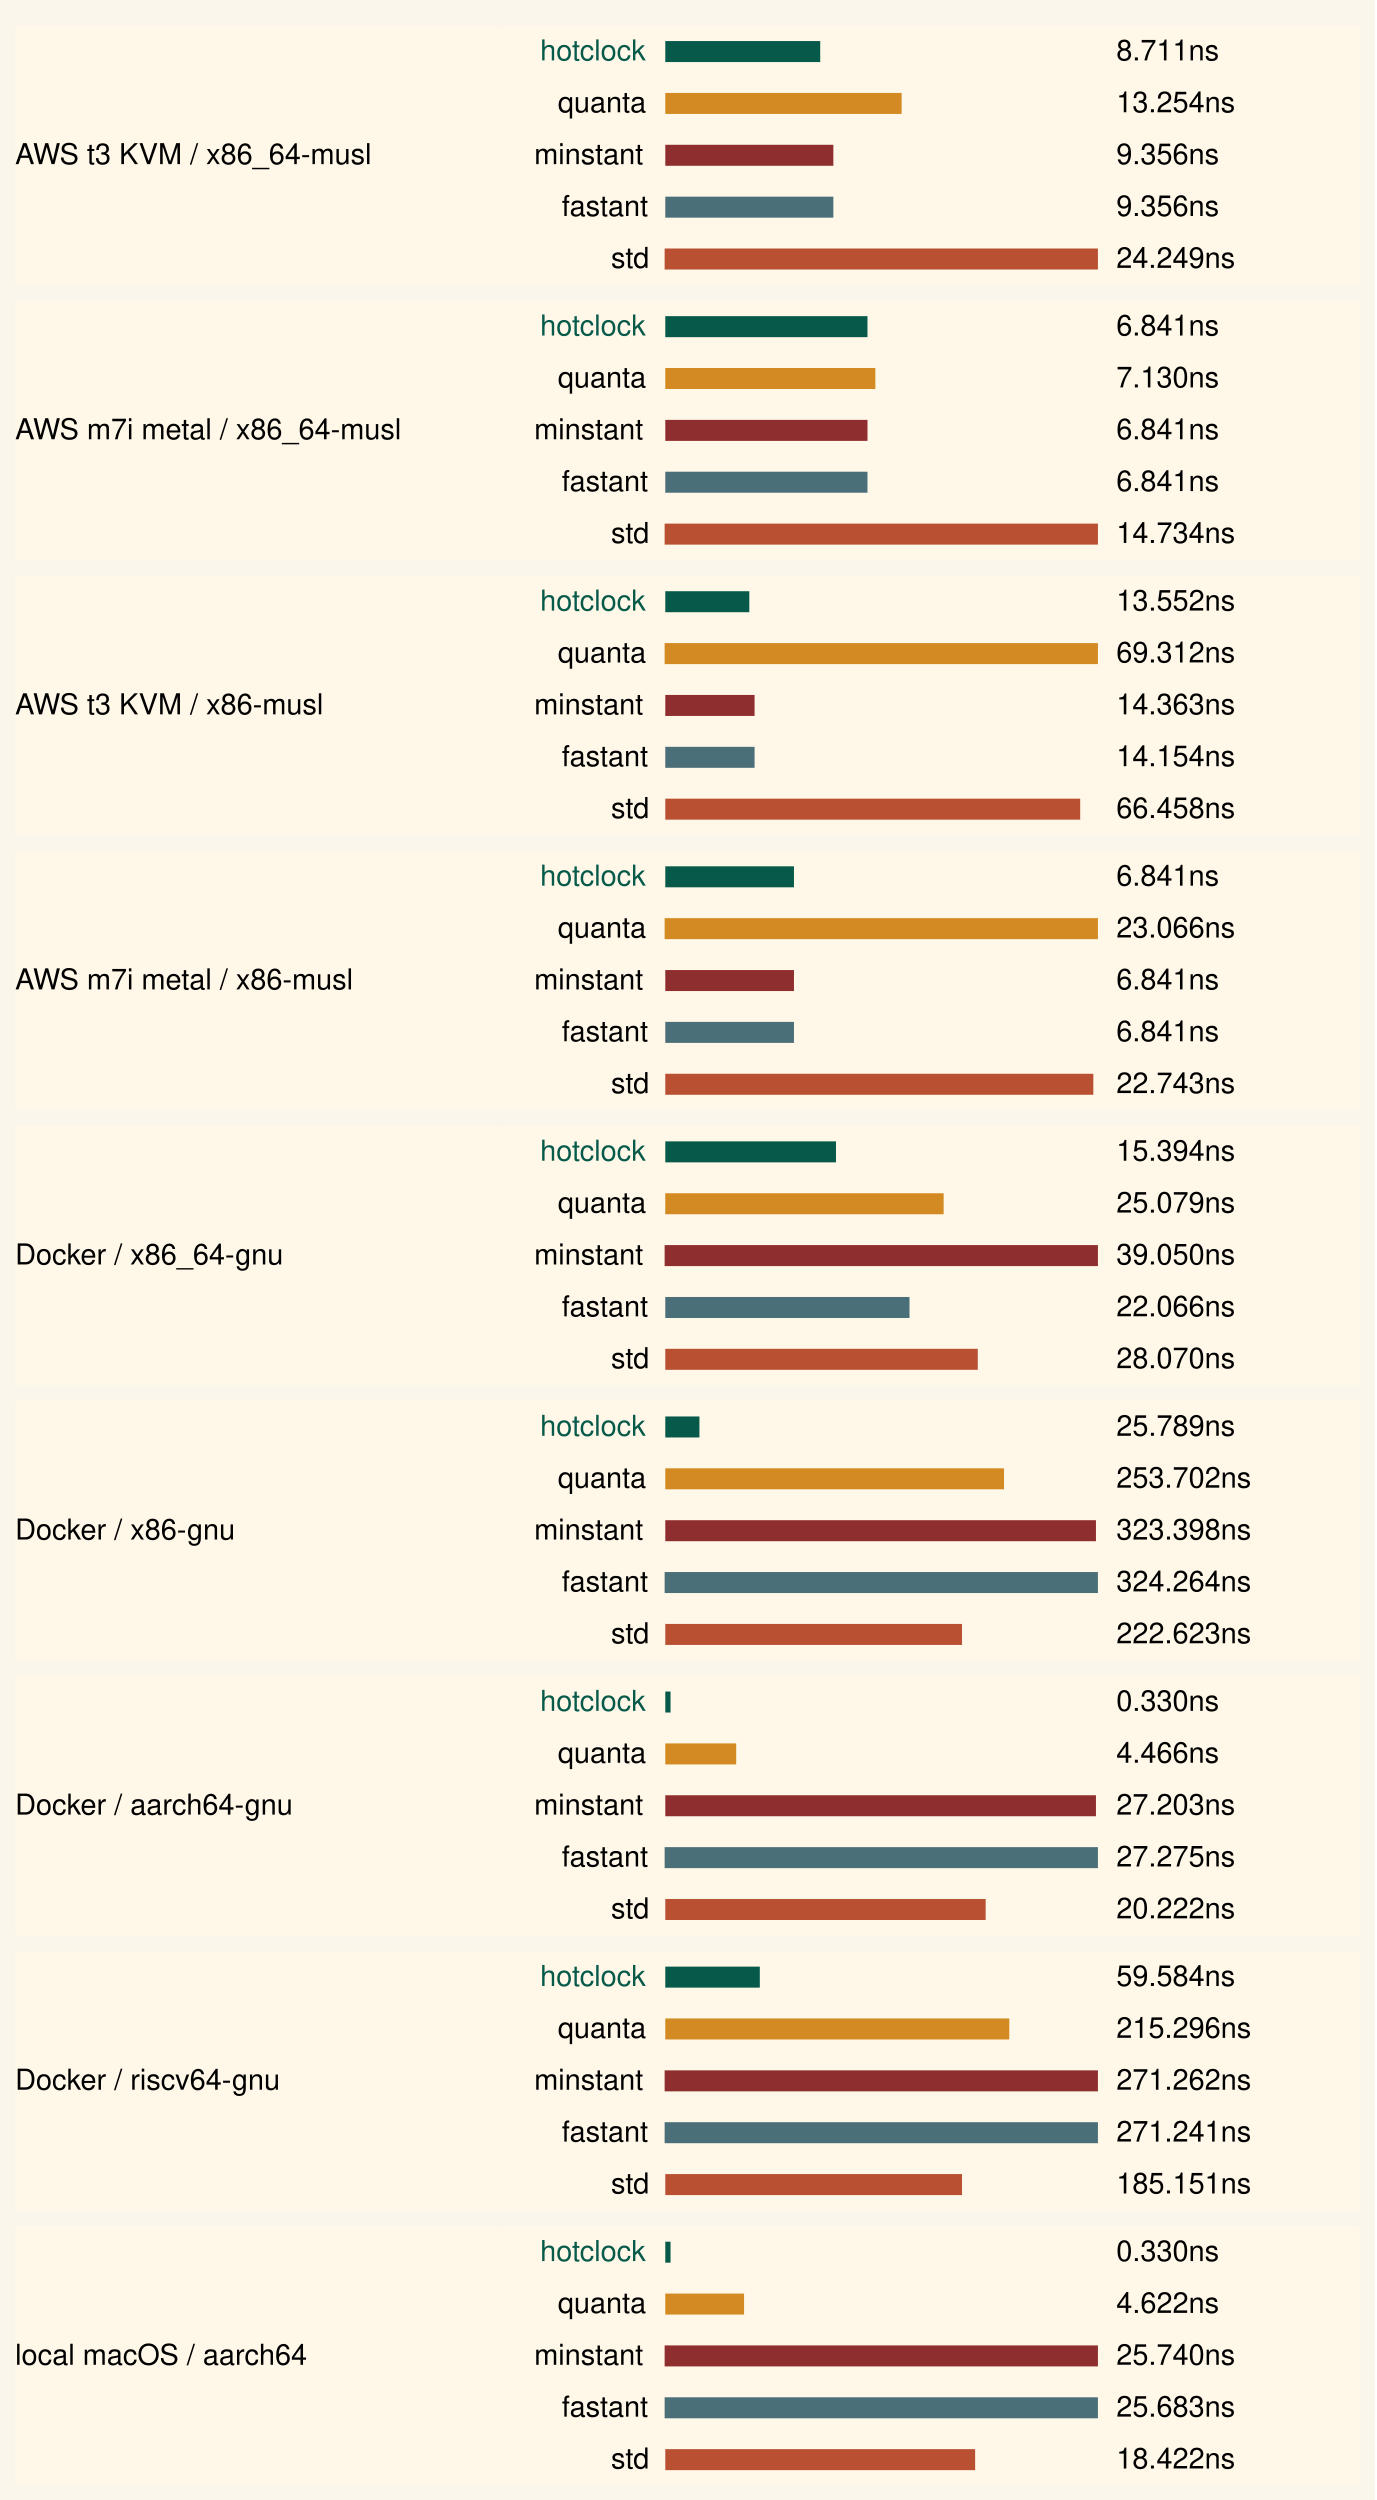
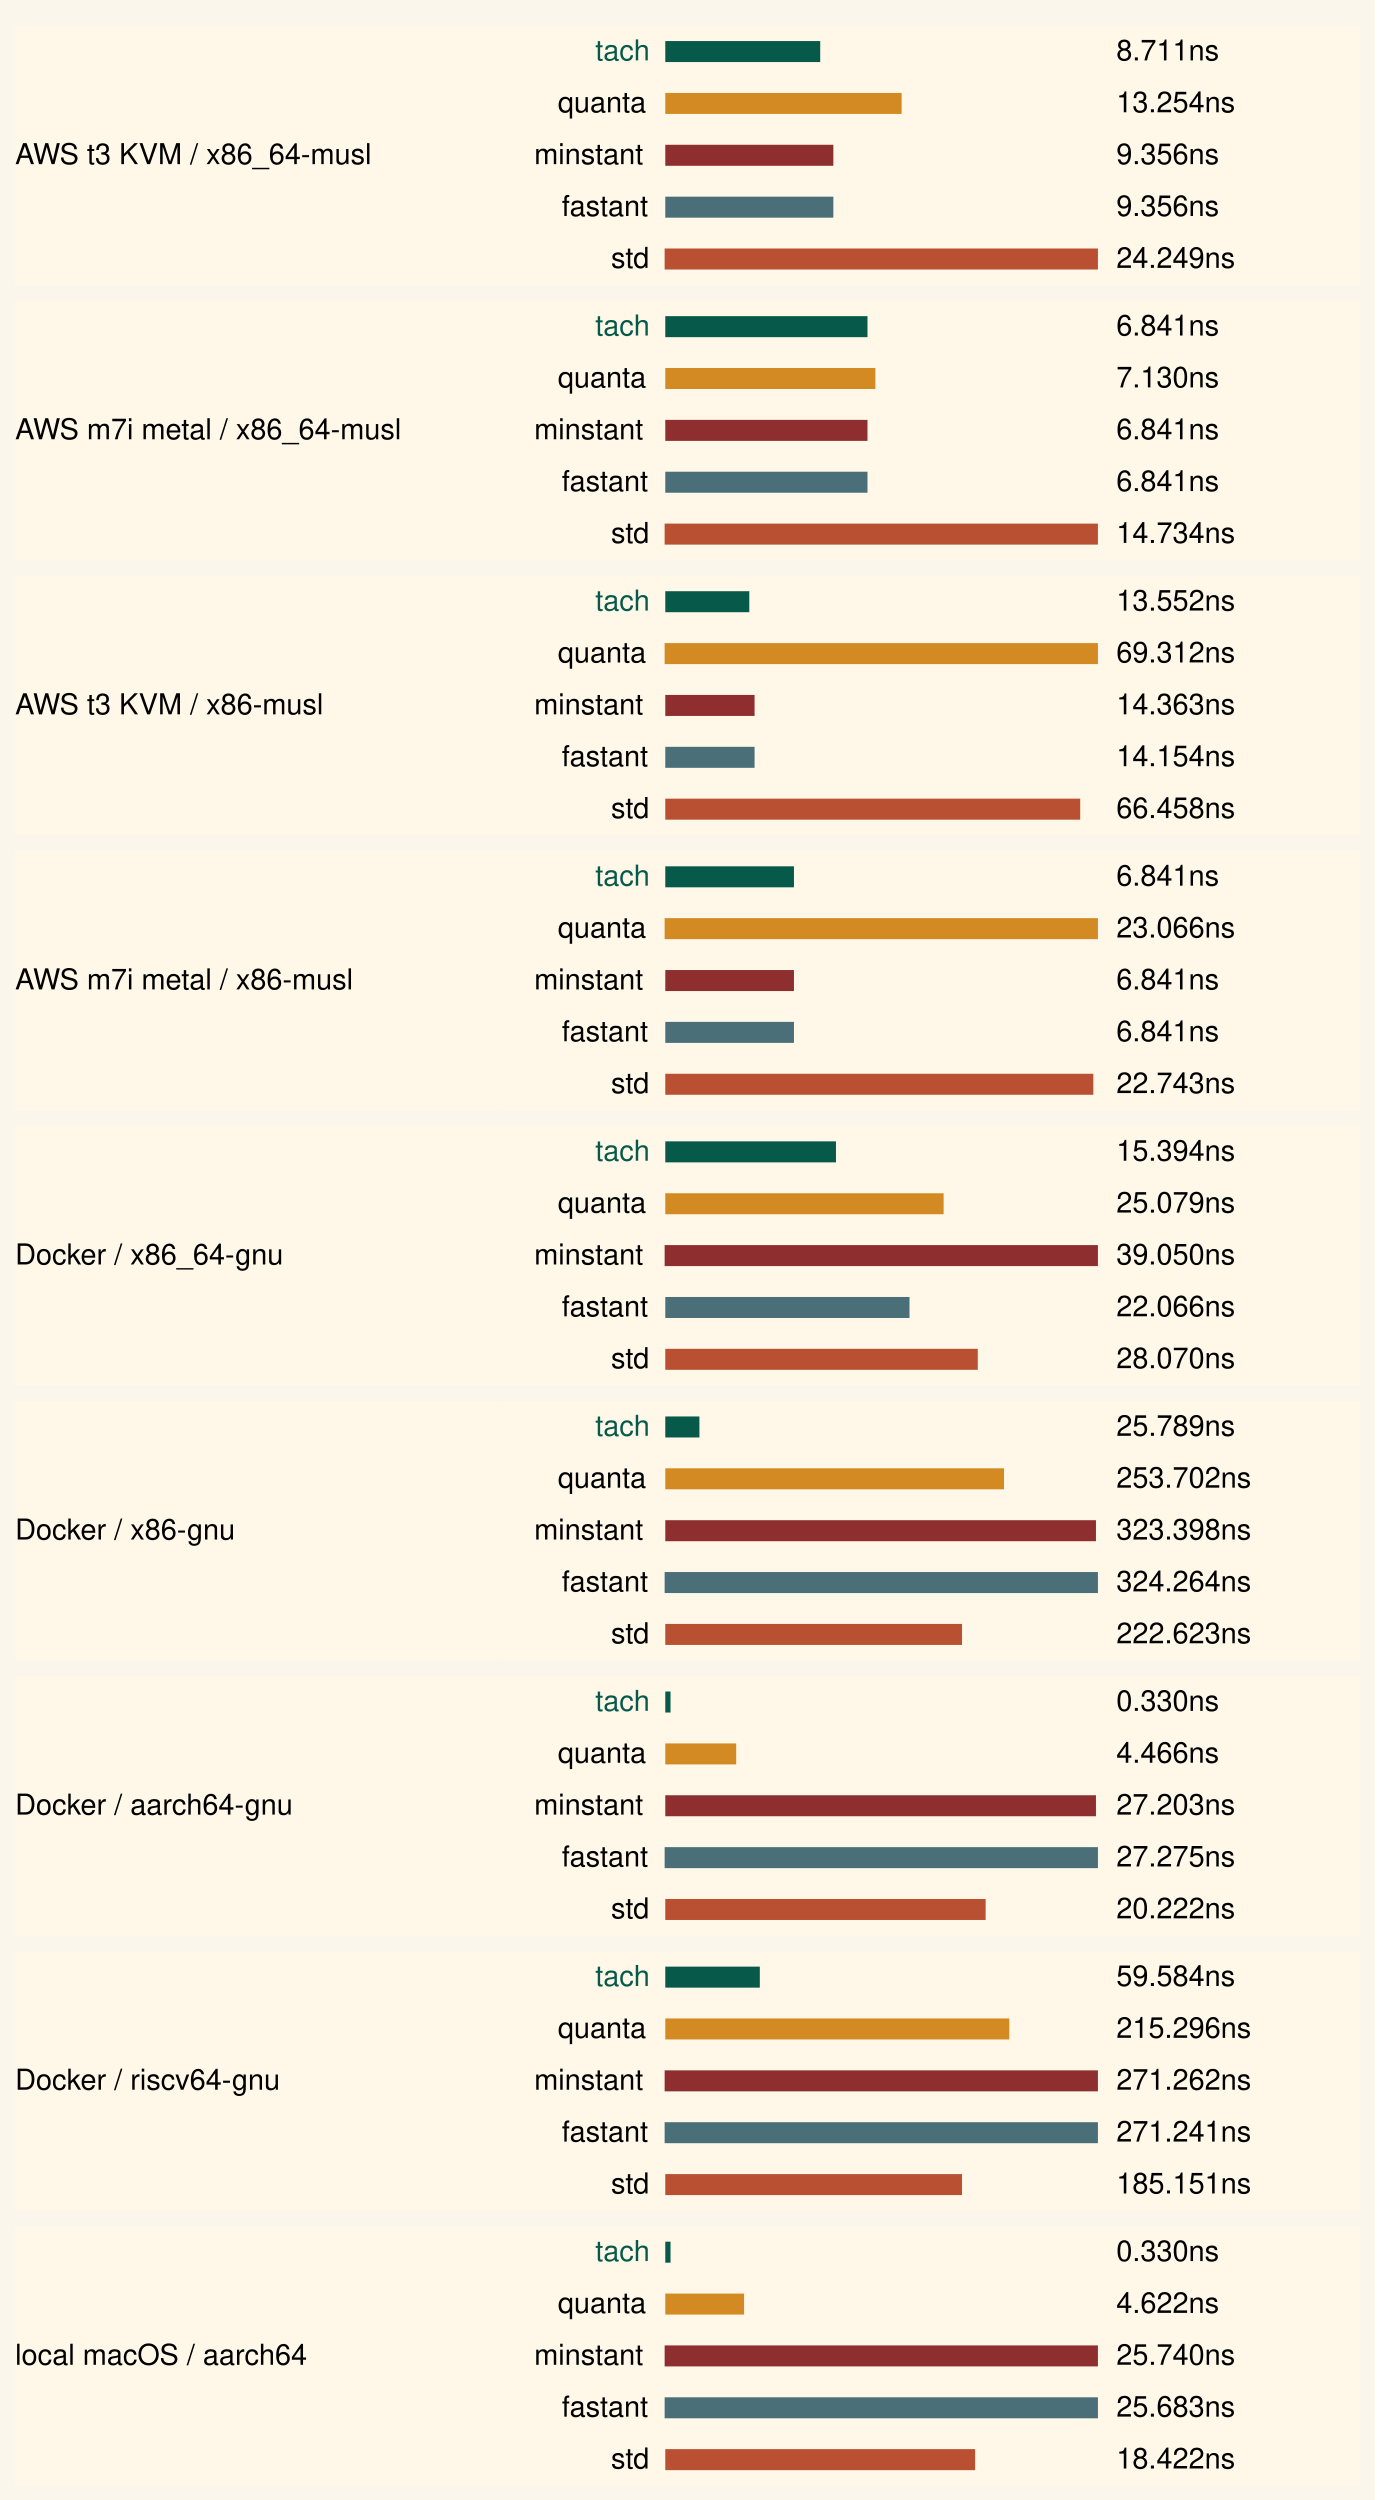
<svg xmlns="http://www.w3.org/2000/svg" width="524pt" height="952pt" viewBox="0.00 0.00 524.00 952.00">
  <g id="graph0" class="graph" transform="scale(1 1) rotate(0) translate(5.76 946.51)">
    <polygon fill="#fbf6ec" stroke="none" points="-5.76,5.76 -5.76,-946.51 517.76,-946.51 517.76,5.76 -5.76,5.76" />
    <g id="node1" class="node">
      <polygon fill="#fff8e8" stroke="none" points="0,-838 0,-936.75 186,-936.75 186,-838 0,-838" />
      <text xml:space="preserve" text-anchor="start" x="0" y="-884" font-family="Avenir Next, Helvetica, Arial, sans-serif" font-size="11.00">AWS t3 KVM / x86_64-musl</text>
      <polygon fill="#fff8e8" stroke="none" points="186,-838 186,-936.75 512,-936.75 512,-838 186,-838" />
-       <text xml:space="preserve" text-anchor="start" x="199.92" y="-923.5" font-family="Avenir Next, Helvetica, Arial, sans-serif" font-size="11.00" fill="#075a4a">hotclock</text>
+       <text xml:space="preserve" text-anchor="start" x="220.92" y="-923.5" font-family="Avenir Next, Helvetica, Arial, sans-serif" font-size="11.00" fill="#075a4a">tach</text>
      <polygon fill="#075a4a" stroke="none" points="247.58,-922.88 247.58,-930.88 306.58,-930.88 306.58,-922.88 247.58,-922.88" />
      <text xml:space="preserve" text-anchor="start" x="419.33" y="-923.5" font-family="Avenir Next, Helvetica, Arial, sans-serif" font-size="11.00">8.711ns</text>
      <text xml:space="preserve" text-anchor="start" x="206.67" y="-903.75" font-family="Avenir Next, Helvetica, Arial, sans-serif" font-size="11.00">quanta</text>
      <polygon fill="#d48a22" stroke="none" points="247.58,-903.12 247.58,-911.12 337.58,-911.12 337.58,-903.12 247.58,-903.12" />
      <text xml:space="preserve" text-anchor="start" x="419.33" y="-903.75" font-family="Avenir Next, Helvetica, Arial, sans-serif" font-size="11.00">13.254ns</text>
      <text xml:space="preserve" text-anchor="start" x="197.67" y="-884" font-family="Avenir Next, Helvetica, Arial, sans-serif" font-size="11.00">minstant</text>
      <polygon fill="#8f2e2e" stroke="none" points="247.58,-883.38 247.58,-891.38 311.58,-891.38 311.58,-883.38 247.58,-883.38" />
      <text xml:space="preserve" text-anchor="start" x="419.33" y="-884" font-family="Avenir Next, Helvetica, Arial, sans-serif" font-size="11.00">9.356ns</text>
      <text xml:space="preserve" text-anchor="start" x="208.17" y="-864.25" font-family="Avenir Next, Helvetica, Arial, sans-serif" font-size="11.00">fastant</text>
      <polygon fill="#4b6f78" stroke="none" points="247.58,-863.62 247.58,-871.62 311.58,-871.62 311.58,-863.62 247.58,-863.62" />
      <text xml:space="preserve" text-anchor="start" x="419.33" y="-864.25" font-family="Avenir Next, Helvetica, Arial, sans-serif" font-size="11.00">9.356ns</text>
      <text xml:space="preserve" text-anchor="start" x="226.92" y="-844.5" font-family="Avenir Next, Helvetica, Arial, sans-serif" font-size="11.00">std</text>
      <polygon fill="#b95032" stroke="none" points="247.33,-843.88 247.33,-851.88 412.33,-851.88 412.33,-843.88 247.33,-843.88" />
      <text xml:space="preserve" text-anchor="start" x="419.33" y="-844.5" font-family="Avenir Next, Helvetica, Arial, sans-serif" font-size="11.00">24.249ns</text>
      <polygon fill="#fff8e8" stroke="none" points="0,-733.25 0,-832 186,-832 186,-733.25 0,-733.25" />
      <text xml:space="preserve" text-anchor="start" x="0" y="-779.25" font-family="Avenir Next, Helvetica, Arial, sans-serif" font-size="11.00">AWS m7i metal / x86_64-musl</text>
      <polygon fill="#fff8e8" stroke="none" points="186,-733.25 186,-832 512,-832 512,-733.25 186,-733.25" />
-       <text xml:space="preserve" text-anchor="start" x="199.92" y="-818.75" font-family="Avenir Next, Helvetica, Arial, sans-serif" font-size="11.00" fill="#075a4a">hotclock</text>
+       <text xml:space="preserve" text-anchor="start" x="220.92" y="-818.75" font-family="Avenir Next, Helvetica, Arial, sans-serif" font-size="11.00" fill="#075a4a">tach</text>
      <polygon fill="#075a4a" stroke="none" points="247.58,-818.12 247.58,-826.12 324.58,-826.12 324.58,-818.12 247.58,-818.12" />
      <text xml:space="preserve" text-anchor="start" x="419.33" y="-818.75" font-family="Avenir Next, Helvetica, Arial, sans-serif" font-size="11.00">6.841ns</text>
      <text xml:space="preserve" text-anchor="start" x="206.67" y="-799" font-family="Avenir Next, Helvetica, Arial, sans-serif" font-size="11.00">quanta</text>
      <polygon fill="#d48a22" stroke="none" points="247.58,-798.38 247.58,-806.38 327.58,-806.38 327.58,-798.38 247.58,-798.38" />
      <text xml:space="preserve" text-anchor="start" x="419.33" y="-799" font-family="Avenir Next, Helvetica, Arial, sans-serif" font-size="11.00">7.130ns</text>
      <text xml:space="preserve" text-anchor="start" x="197.67" y="-779.25" font-family="Avenir Next, Helvetica, Arial, sans-serif" font-size="11.00">minstant</text>
      <polygon fill="#8f2e2e" stroke="none" points="247.58,-778.62 247.58,-786.62 324.58,-786.62 324.58,-778.62 247.58,-778.62" />
      <text xml:space="preserve" text-anchor="start" x="419.33" y="-779.25" font-family="Avenir Next, Helvetica, Arial, sans-serif" font-size="11.00">6.841ns</text>
      <text xml:space="preserve" text-anchor="start" x="208.17" y="-759.5" font-family="Avenir Next, Helvetica, Arial, sans-serif" font-size="11.00">fastant</text>
      <polygon fill="#4b6f78" stroke="none" points="247.58,-758.88 247.58,-766.88 324.58,-766.88 324.58,-758.88 247.58,-758.88" />
      <text xml:space="preserve" text-anchor="start" x="419.33" y="-759.5" font-family="Avenir Next, Helvetica, Arial, sans-serif" font-size="11.00">6.841ns</text>
      <text xml:space="preserve" text-anchor="start" x="226.92" y="-739.75" font-family="Avenir Next, Helvetica, Arial, sans-serif" font-size="11.00">std</text>
      <polygon fill="#b95032" stroke="none" points="247.33,-739.12 247.33,-747.12 412.33,-747.12 412.33,-739.12 247.33,-739.12" />
      <text xml:space="preserve" text-anchor="start" x="419.33" y="-739.75" font-family="Avenir Next, Helvetica, Arial, sans-serif" font-size="11.00">14.734ns</text>
      <polygon fill="#fff8e8" stroke="none" points="0,-628.5 0,-727.25 186,-727.25 186,-628.5 0,-628.5" />
      <text xml:space="preserve" text-anchor="start" x="0" y="-674.5" font-family="Avenir Next, Helvetica, Arial, sans-serif" font-size="11.00">AWS t3 KVM / x86-musl</text>
      <polygon fill="#fff8e8" stroke="none" points="186,-628.5 186,-727.25 512,-727.25 512,-628.5 186,-628.5" />
-       <text xml:space="preserve" text-anchor="start" x="199.92" y="-714" font-family="Avenir Next, Helvetica, Arial, sans-serif" font-size="11.00" fill="#075a4a">hotclock</text>
+       <text xml:space="preserve" text-anchor="start" x="220.92" y="-714" font-family="Avenir Next, Helvetica, Arial, sans-serif" font-size="11.00" fill="#075a4a">tach</text>
      <polygon fill="#075a4a" stroke="none" points="247.58,-713.38 247.58,-721.38 279.58,-721.38 279.58,-713.38 247.58,-713.38" />
      <text xml:space="preserve" text-anchor="start" x="419.33" y="-714" font-family="Avenir Next, Helvetica, Arial, sans-serif" font-size="11.00">13.552ns</text>
      <text xml:space="preserve" text-anchor="start" x="206.67" y="-694.25" font-family="Avenir Next, Helvetica, Arial, sans-serif" font-size="11.00">quanta</text>
      <polygon fill="#d48a22" stroke="none" points="247.33,-693.62 247.33,-701.62 412.33,-701.62 412.33,-693.62 247.33,-693.62" />
      <text xml:space="preserve" text-anchor="start" x="419.33" y="-694.25" font-family="Avenir Next, Helvetica, Arial, sans-serif" font-size="11.00">69.312ns</text>
      <text xml:space="preserve" text-anchor="start" x="197.67" y="-674.5" font-family="Avenir Next, Helvetica, Arial, sans-serif" font-size="11.00">minstant</text>
      <polygon fill="#8f2e2e" stroke="none" points="247.58,-673.88 247.58,-681.88 281.58,-681.88 281.58,-673.88 247.58,-673.88" />
      <text xml:space="preserve" text-anchor="start" x="419.33" y="-674.5" font-family="Avenir Next, Helvetica, Arial, sans-serif" font-size="11.00">14.363ns</text>
      <text xml:space="preserve" text-anchor="start" x="208.17" y="-654.75" font-family="Avenir Next, Helvetica, Arial, sans-serif" font-size="11.00">fastant</text>
      <polygon fill="#4b6f78" stroke="none" points="247.58,-654.12 247.58,-662.12 281.58,-662.12 281.58,-654.12 247.58,-654.12" />
      <text xml:space="preserve" text-anchor="start" x="419.33" y="-654.75" font-family="Avenir Next, Helvetica, Arial, sans-serif" font-size="11.00">14.154ns</text>
      <text xml:space="preserve" text-anchor="start" x="226.92" y="-635" font-family="Avenir Next, Helvetica, Arial, sans-serif" font-size="11.00">std</text>
      <polygon fill="#b95032" stroke="none" points="247.58,-634.38 247.58,-642.38 405.58,-642.38 405.58,-634.38 247.58,-634.38" />
      <text xml:space="preserve" text-anchor="start" x="419.33" y="-635" font-family="Avenir Next, Helvetica, Arial, sans-serif" font-size="11.00">66.458ns</text>
      <polygon fill="#fff8e8" stroke="none" points="0,-523.75 0,-622.5 186,-622.5 186,-523.75 0,-523.75" />
      <text xml:space="preserve" text-anchor="start" x="0" y="-569.75" font-family="Avenir Next, Helvetica, Arial, sans-serif" font-size="11.00">AWS m7i metal / x86-musl</text>
      <polygon fill="#fff8e8" stroke="none" points="186,-523.75 186,-622.5 512,-622.5 512,-523.75 186,-523.75" />
-       <text xml:space="preserve" text-anchor="start" x="199.92" y="-609.25" font-family="Avenir Next, Helvetica, Arial, sans-serif" font-size="11.00" fill="#075a4a">hotclock</text>
+       <text xml:space="preserve" text-anchor="start" x="220.92" y="-609.25" font-family="Avenir Next, Helvetica, Arial, sans-serif" font-size="11.00" fill="#075a4a">tach</text>
      <polygon fill="#075a4a" stroke="none" points="247.58,-608.62 247.58,-616.62 296.58,-616.62 296.58,-608.62 247.58,-608.62" />
      <text xml:space="preserve" text-anchor="start" x="419.33" y="-609.25" font-family="Avenir Next, Helvetica, Arial, sans-serif" font-size="11.00">6.841ns</text>
      <text xml:space="preserve" text-anchor="start" x="206.67" y="-589.5" font-family="Avenir Next, Helvetica, Arial, sans-serif" font-size="11.00">quanta</text>
      <polygon fill="#d48a22" stroke="none" points="247.33,-588.88 247.33,-596.88 412.33,-596.88 412.33,-588.88 247.33,-588.88" />
      <text xml:space="preserve" text-anchor="start" x="419.33" y="-589.5" font-family="Avenir Next, Helvetica, Arial, sans-serif" font-size="11.00">23.066ns</text>
      <text xml:space="preserve" text-anchor="start" x="197.67" y="-569.75" font-family="Avenir Next, Helvetica, Arial, sans-serif" font-size="11.00">minstant</text>
      <polygon fill="#8f2e2e" stroke="none" points="247.58,-569.12 247.58,-577.12 296.58,-577.12 296.58,-569.12 247.58,-569.12" />
      <text xml:space="preserve" text-anchor="start" x="419.33" y="-569.75" font-family="Avenir Next, Helvetica, Arial, sans-serif" font-size="11.00">6.841ns</text>
      <text xml:space="preserve" text-anchor="start" x="208.17" y="-550" font-family="Avenir Next, Helvetica, Arial, sans-serif" font-size="11.00">fastant</text>
      <polygon fill="#4b6f78" stroke="none" points="247.58,-549.38 247.58,-557.38 296.58,-557.38 296.58,-549.38 247.58,-549.38" />
      <text xml:space="preserve" text-anchor="start" x="419.33" y="-550" font-family="Avenir Next, Helvetica, Arial, sans-serif" font-size="11.00">6.841ns</text>
      <text xml:space="preserve" text-anchor="start" x="226.92" y="-530.25" font-family="Avenir Next, Helvetica, Arial, sans-serif" font-size="11.00">std</text>
      <polygon fill="#b95032" stroke="none" points="247.58,-529.62 247.58,-537.62 410.58,-537.62 410.58,-529.62 247.58,-529.62" />
      <text xml:space="preserve" text-anchor="start" x="419.33" y="-530.25" font-family="Avenir Next, Helvetica, Arial, sans-serif" font-size="11.00">22.743ns</text>
      <polygon fill="#fff8e8" stroke="none" points="0,-419 0,-517.75 186,-517.75 186,-419 0,-419" />
      <text xml:space="preserve" text-anchor="start" x="0" y="-465" font-family="Avenir Next, Helvetica, Arial, sans-serif" font-size="11.00">Docker / x86_64-gnu</text>
      <polygon fill="#fff8e8" stroke="none" points="186,-419 186,-517.75 512,-517.75 512,-419 186,-419" />
-       <text xml:space="preserve" text-anchor="start" x="199.92" y="-504.5" font-family="Avenir Next, Helvetica, Arial, sans-serif" font-size="11.00" fill="#075a4a">hotclock</text>
+       <text xml:space="preserve" text-anchor="start" x="220.92" y="-504.5" font-family="Avenir Next, Helvetica, Arial, sans-serif" font-size="11.00" fill="#075a4a">tach</text>
      <polygon fill="#075a4a" stroke="none" points="247.58,-503.88 247.58,-511.88 312.58,-511.88 312.58,-503.88 247.58,-503.88" />
      <text xml:space="preserve" text-anchor="start" x="419.33" y="-504.5" font-family="Avenir Next, Helvetica, Arial, sans-serif" font-size="11.00">15.394ns</text>
      <text xml:space="preserve" text-anchor="start" x="206.67" y="-484.75" font-family="Avenir Next, Helvetica, Arial, sans-serif" font-size="11.00">quanta</text>
      <polygon fill="#d48a22" stroke="none" points="247.58,-484.12 247.58,-492.12 353.58,-492.12 353.58,-484.12 247.58,-484.12" />
      <text xml:space="preserve" text-anchor="start" x="419.33" y="-484.75" font-family="Avenir Next, Helvetica, Arial, sans-serif" font-size="11.00">25.079ns</text>
      <text xml:space="preserve" text-anchor="start" x="197.67" y="-465" font-family="Avenir Next, Helvetica, Arial, sans-serif" font-size="11.00">minstant</text>
      <polygon fill="#8f2e2e" stroke="none" points="247.33,-464.38 247.33,-472.38 412.33,-472.38 412.33,-464.38 247.33,-464.38" />
      <text xml:space="preserve" text-anchor="start" x="419.33" y="-465" font-family="Avenir Next, Helvetica, Arial, sans-serif" font-size="11.00">39.050ns</text>
      <text xml:space="preserve" text-anchor="start" x="208.17" y="-445.25" font-family="Avenir Next, Helvetica, Arial, sans-serif" font-size="11.00">fastant</text>
      <polygon fill="#4b6f78" stroke="none" points="247.58,-444.62 247.58,-452.62 340.58,-452.62 340.58,-444.62 247.58,-444.62" />
      <text xml:space="preserve" text-anchor="start" x="419.33" y="-445.25" font-family="Avenir Next, Helvetica, Arial, sans-serif" font-size="11.00">22.066ns</text>
      <text xml:space="preserve" text-anchor="start" x="226.92" y="-425.5" font-family="Avenir Next, Helvetica, Arial, sans-serif" font-size="11.00">std</text>
      <polygon fill="#b95032" stroke="none" points="247.58,-424.88 247.58,-432.88 366.58,-432.88 366.58,-424.88 247.58,-424.88" />
      <text xml:space="preserve" text-anchor="start" x="419.33" y="-425.5" font-family="Avenir Next, Helvetica, Arial, sans-serif" font-size="11.00">28.070ns</text>
      <polygon fill="#fff8e8" stroke="none" points="0,-314.25 0,-413 186,-413 186,-314.25 0,-314.25" />
      <text xml:space="preserve" text-anchor="start" x="0" y="-360.25" font-family="Avenir Next, Helvetica, Arial, sans-serif" font-size="11.00">Docker / x86-gnu</text>
      <polygon fill="#fff8e8" stroke="none" points="186,-314.25 186,-413 512,-413 512,-314.25 186,-314.25" />
-       <text xml:space="preserve" text-anchor="start" x="199.92" y="-399.75" font-family="Avenir Next, Helvetica, Arial, sans-serif" font-size="11.00" fill="#075a4a">hotclock</text>
+       <text xml:space="preserve" text-anchor="start" x="220.92" y="-399.75" font-family="Avenir Next, Helvetica, Arial, sans-serif" font-size="11.00" fill="#075a4a">tach</text>
      <polygon fill="#075a4a" stroke="none" points="247.58,-399.12 247.58,-407.12 260.58,-407.12 260.58,-399.12 247.58,-399.12" />
      <text xml:space="preserve" text-anchor="start" x="419.33" y="-399.75" font-family="Avenir Next, Helvetica, Arial, sans-serif" font-size="11.00">25.789ns</text>
      <text xml:space="preserve" text-anchor="start" x="206.67" y="-380" font-family="Avenir Next, Helvetica, Arial, sans-serif" font-size="11.00">quanta</text>
      <polygon fill="#d48a22" stroke="none" points="247.58,-379.38 247.58,-387.38 376.58,-387.38 376.58,-379.38 247.58,-379.38" />
      <text xml:space="preserve" text-anchor="start" x="419.33" y="-380" font-family="Avenir Next, Helvetica, Arial, sans-serif" font-size="11.00">253.702ns</text>
      <text xml:space="preserve" text-anchor="start" x="197.67" y="-360.25" font-family="Avenir Next, Helvetica, Arial, sans-serif" font-size="11.00">minstant</text>
      <polygon fill="#8f2e2e" stroke="none" points="247.58,-359.62 247.58,-367.62 411.58,-367.62 411.58,-359.62 247.58,-359.62" />
      <text xml:space="preserve" text-anchor="start" x="419.33" y="-360.25" font-family="Avenir Next, Helvetica, Arial, sans-serif" font-size="11.00">323.398ns</text>
      <text xml:space="preserve" text-anchor="start" x="208.17" y="-340.5" font-family="Avenir Next, Helvetica, Arial, sans-serif" font-size="11.00">fastant</text>
      <polygon fill="#4b6f78" stroke="none" points="247.33,-339.88 247.33,-347.88 412.33,-347.88 412.33,-339.88 247.33,-339.88" />
      <text xml:space="preserve" text-anchor="start" x="419.33" y="-340.5" font-family="Avenir Next, Helvetica, Arial, sans-serif" font-size="11.00">324.264ns</text>
      <text xml:space="preserve" text-anchor="start" x="226.92" y="-320.75" font-family="Avenir Next, Helvetica, Arial, sans-serif" font-size="11.00">std</text>
      <polygon fill="#b95032" stroke="none" points="247.58,-320.12 247.58,-328.12 360.58,-328.12 360.58,-320.12 247.58,-320.12" />
      <text xml:space="preserve" text-anchor="start" x="419.33" y="-320.75" font-family="Avenir Next, Helvetica, Arial, sans-serif" font-size="11.00">222.623ns</text>
      <polygon fill="#fff8e8" stroke="none" points="0,-209.5 0,-308.25 186,-308.25 186,-209.5 0,-209.5" />
      <text xml:space="preserve" text-anchor="start" x="0" y="-255.5" font-family="Avenir Next, Helvetica, Arial, sans-serif" font-size="11.00">Docker / aarch64-gnu</text>
      <polygon fill="#fff8e8" stroke="none" points="186,-209.5 186,-308.25 512,-308.25 512,-209.5 186,-209.5" />
-       <text xml:space="preserve" text-anchor="start" x="199.92" y="-295" font-family="Avenir Next, Helvetica, Arial, sans-serif" font-size="11.00" fill="#075a4a">hotclock</text>
+       <text xml:space="preserve" text-anchor="start" x="220.92" y="-295" font-family="Avenir Next, Helvetica, Arial, sans-serif" font-size="11.00" fill="#075a4a">tach</text>
      <polygon fill="#075a4a" stroke="none" points="247.58,-294.38 247.58,-302.38 249.58,-302.38 249.58,-294.38 247.58,-294.38" />
      <text xml:space="preserve" text-anchor="start" x="419.33" y="-295" font-family="Avenir Next, Helvetica, Arial, sans-serif" font-size="11.00">0.330ns</text>
      <text xml:space="preserve" text-anchor="start" x="206.67" y="-275.25" font-family="Avenir Next, Helvetica, Arial, sans-serif" font-size="11.00">quanta</text>
      <polygon fill="#d48a22" stroke="none" points="247.58,-274.62 247.58,-282.62 274.58,-282.62 274.58,-274.62 247.58,-274.62" />
      <text xml:space="preserve" text-anchor="start" x="419.33" y="-275.25" font-family="Avenir Next, Helvetica, Arial, sans-serif" font-size="11.00">4.466ns</text>
      <text xml:space="preserve" text-anchor="start" x="197.67" y="-255.5" font-family="Avenir Next, Helvetica, Arial, sans-serif" font-size="11.00">minstant</text>
      <polygon fill="#8f2e2e" stroke="none" points="247.58,-254.88 247.58,-262.88 411.58,-262.88 411.58,-254.88 247.58,-254.88" />
      <text xml:space="preserve" text-anchor="start" x="419.33" y="-255.5" font-family="Avenir Next, Helvetica, Arial, sans-serif" font-size="11.00">27.203ns</text>
      <text xml:space="preserve" text-anchor="start" x="208.17" y="-235.75" font-family="Avenir Next, Helvetica, Arial, sans-serif" font-size="11.00">fastant</text>
      <polygon fill="#4b6f78" stroke="none" points="247.33,-235.12 247.33,-243.12 412.33,-243.12 412.33,-235.12 247.33,-235.12" />
      <text xml:space="preserve" text-anchor="start" x="419.33" y="-235.75" font-family="Avenir Next, Helvetica, Arial, sans-serif" font-size="11.00">27.275ns</text>
      <text xml:space="preserve" text-anchor="start" x="226.92" y="-216" font-family="Avenir Next, Helvetica, Arial, sans-serif" font-size="11.00">std</text>
      <polygon fill="#b95032" stroke="none" points="247.58,-215.38 247.58,-223.38 369.58,-223.38 369.58,-215.38 247.58,-215.38" />
      <text xml:space="preserve" text-anchor="start" x="419.33" y="-216" font-family="Avenir Next, Helvetica, Arial, sans-serif" font-size="11.00">20.222ns</text>
      <polygon fill="#fff8e8" stroke="none" points="0,-104.75 0,-203.5 186,-203.5 186,-104.75 0,-104.75" />
      <text xml:space="preserve" text-anchor="start" x="0" y="-150.75" font-family="Avenir Next, Helvetica, Arial, sans-serif" font-size="11.00">Docker / riscv64-gnu</text>
      <polygon fill="#fff8e8" stroke="none" points="186,-104.75 186,-203.5 512,-203.5 512,-104.75 186,-104.75" />
-       <text xml:space="preserve" text-anchor="start" x="199.92" y="-190.25" font-family="Avenir Next, Helvetica, Arial, sans-serif" font-size="11.00" fill="#075a4a">hotclock</text>
+       <text xml:space="preserve" text-anchor="start" x="220.92" y="-190.25" font-family="Avenir Next, Helvetica, Arial, sans-serif" font-size="11.00" fill="#075a4a">tach</text>
      <polygon fill="#075a4a" stroke="none" points="247.58,-189.62 247.58,-197.62 283.58,-197.62 283.58,-189.62 247.58,-189.62" />
      <text xml:space="preserve" text-anchor="start" x="419.33" y="-190.25" font-family="Avenir Next, Helvetica, Arial, sans-serif" font-size="11.00">59.584ns</text>
      <text xml:space="preserve" text-anchor="start" x="206.67" y="-170.5" font-family="Avenir Next, Helvetica, Arial, sans-serif" font-size="11.00">quanta</text>
      <polygon fill="#d48a22" stroke="none" points="247.58,-169.88 247.58,-177.88 378.58,-177.88 378.58,-169.88 247.58,-169.88" />
      <text xml:space="preserve" text-anchor="start" x="419.33" y="-170.5" font-family="Avenir Next, Helvetica, Arial, sans-serif" font-size="11.00">215.296ns</text>
      <text xml:space="preserve" text-anchor="start" x="197.67" y="-150.75" font-family="Avenir Next, Helvetica, Arial, sans-serif" font-size="11.00">minstant</text>
      <polygon fill="#8f2e2e" stroke="none" points="247.33,-150.12 247.33,-158.12 412.33,-158.12 412.33,-150.12 247.33,-150.12" />
      <text xml:space="preserve" text-anchor="start" x="419.33" y="-150.75" font-family="Avenir Next, Helvetica, Arial, sans-serif" font-size="11.00">271.262ns</text>
      <text xml:space="preserve" text-anchor="start" x="208.17" y="-131" font-family="Avenir Next, Helvetica, Arial, sans-serif" font-size="11.00">fastant</text>
      <polygon fill="#4b6f78" stroke="none" points="247.33,-130.38 247.33,-138.38 412.33,-138.38 412.33,-130.38 247.33,-130.38" />
      <text xml:space="preserve" text-anchor="start" x="419.33" y="-131" font-family="Avenir Next, Helvetica, Arial, sans-serif" font-size="11.00">271.241ns</text>
      <text xml:space="preserve" text-anchor="start" x="226.92" y="-111.25" font-family="Avenir Next, Helvetica, Arial, sans-serif" font-size="11.00">std</text>
      <polygon fill="#b95032" stroke="none" points="247.58,-110.62 247.58,-118.62 360.58,-118.62 360.58,-110.62 247.58,-110.62" />
      <text xml:space="preserve" text-anchor="start" x="419.33" y="-111.25" font-family="Avenir Next, Helvetica, Arial, sans-serif" font-size="11.00">185.151ns</text>
      <polygon fill="#fff8e8" stroke="none" points="0,0 0,-98.75 186,-98.75 186,0 0,0" />
      <text xml:space="preserve" text-anchor="start" x="0" y="-46" font-family="Avenir Next, Helvetica, Arial, sans-serif" font-size="11.00">local macOS / aarch64</text>
      <polygon fill="#fff8e8" stroke="none" points="186,0 186,-98.75 512,-98.75 512,0 186,0" />
-       <text xml:space="preserve" text-anchor="start" x="199.92" y="-85.5" font-family="Avenir Next, Helvetica, Arial, sans-serif" font-size="11.00" fill="#075a4a">hotclock</text>
+       <text xml:space="preserve" text-anchor="start" x="220.92" y="-85.5" font-family="Avenir Next, Helvetica, Arial, sans-serif" font-size="11.00" fill="#075a4a">tach</text>
      <polygon fill="#075a4a" stroke="none" points="247.58,-84.88 247.58,-92.88 249.58,-92.88 249.58,-84.88 247.58,-84.88" />
      <text xml:space="preserve" text-anchor="start" x="419.33" y="-85.5" font-family="Avenir Next, Helvetica, Arial, sans-serif" font-size="11.00">0.330ns</text>
      <text xml:space="preserve" text-anchor="start" x="206.67" y="-65.75" font-family="Avenir Next, Helvetica, Arial, sans-serif" font-size="11.00">quanta</text>
      <polygon fill="#d48a22" stroke="none" points="247.58,-65.12 247.58,-73.12 277.58,-73.12 277.58,-65.12 247.58,-65.12" />
      <text xml:space="preserve" text-anchor="start" x="419.33" y="-65.75" font-family="Avenir Next, Helvetica, Arial, sans-serif" font-size="11.00">4.622ns</text>
      <text xml:space="preserve" text-anchor="start" x="197.67" y="-46" font-family="Avenir Next, Helvetica, Arial, sans-serif" font-size="11.00">minstant</text>
      <polygon fill="#8f2e2e" stroke="none" points="247.33,-45.38 247.33,-53.38 412.33,-53.38 412.33,-45.38 247.33,-45.38" />
      <text xml:space="preserve" text-anchor="start" x="419.33" y="-46" font-family="Avenir Next, Helvetica, Arial, sans-serif" font-size="11.00">25.740ns</text>
      <text xml:space="preserve" text-anchor="start" x="208.17" y="-26.25" font-family="Avenir Next, Helvetica, Arial, sans-serif" font-size="11.00">fastant</text>
      <polygon fill="#4b6f78" stroke="none" points="247.33,-25.62 247.33,-33.62 412.33,-33.62 412.33,-25.62 247.33,-25.62" />
      <text xml:space="preserve" text-anchor="start" x="419.33" y="-26.25" font-family="Avenir Next, Helvetica, Arial, sans-serif" font-size="11.00">25.683ns</text>
      <text xml:space="preserve" text-anchor="start" x="226.92" y="-6.5" font-family="Avenir Next, Helvetica, Arial, sans-serif" font-size="11.00">std</text>
      <polygon fill="#b95032" stroke="none" points="247.58,-5.88 247.58,-13.88 365.58,-13.88 365.58,-5.88 247.58,-5.88" />
      <text xml:space="preserve" text-anchor="start" x="419.33" y="-6.5" font-family="Avenir Next, Helvetica, Arial, sans-serif" font-size="11.00">18.422ns</text>
    </g>
  </g>
</svg>
